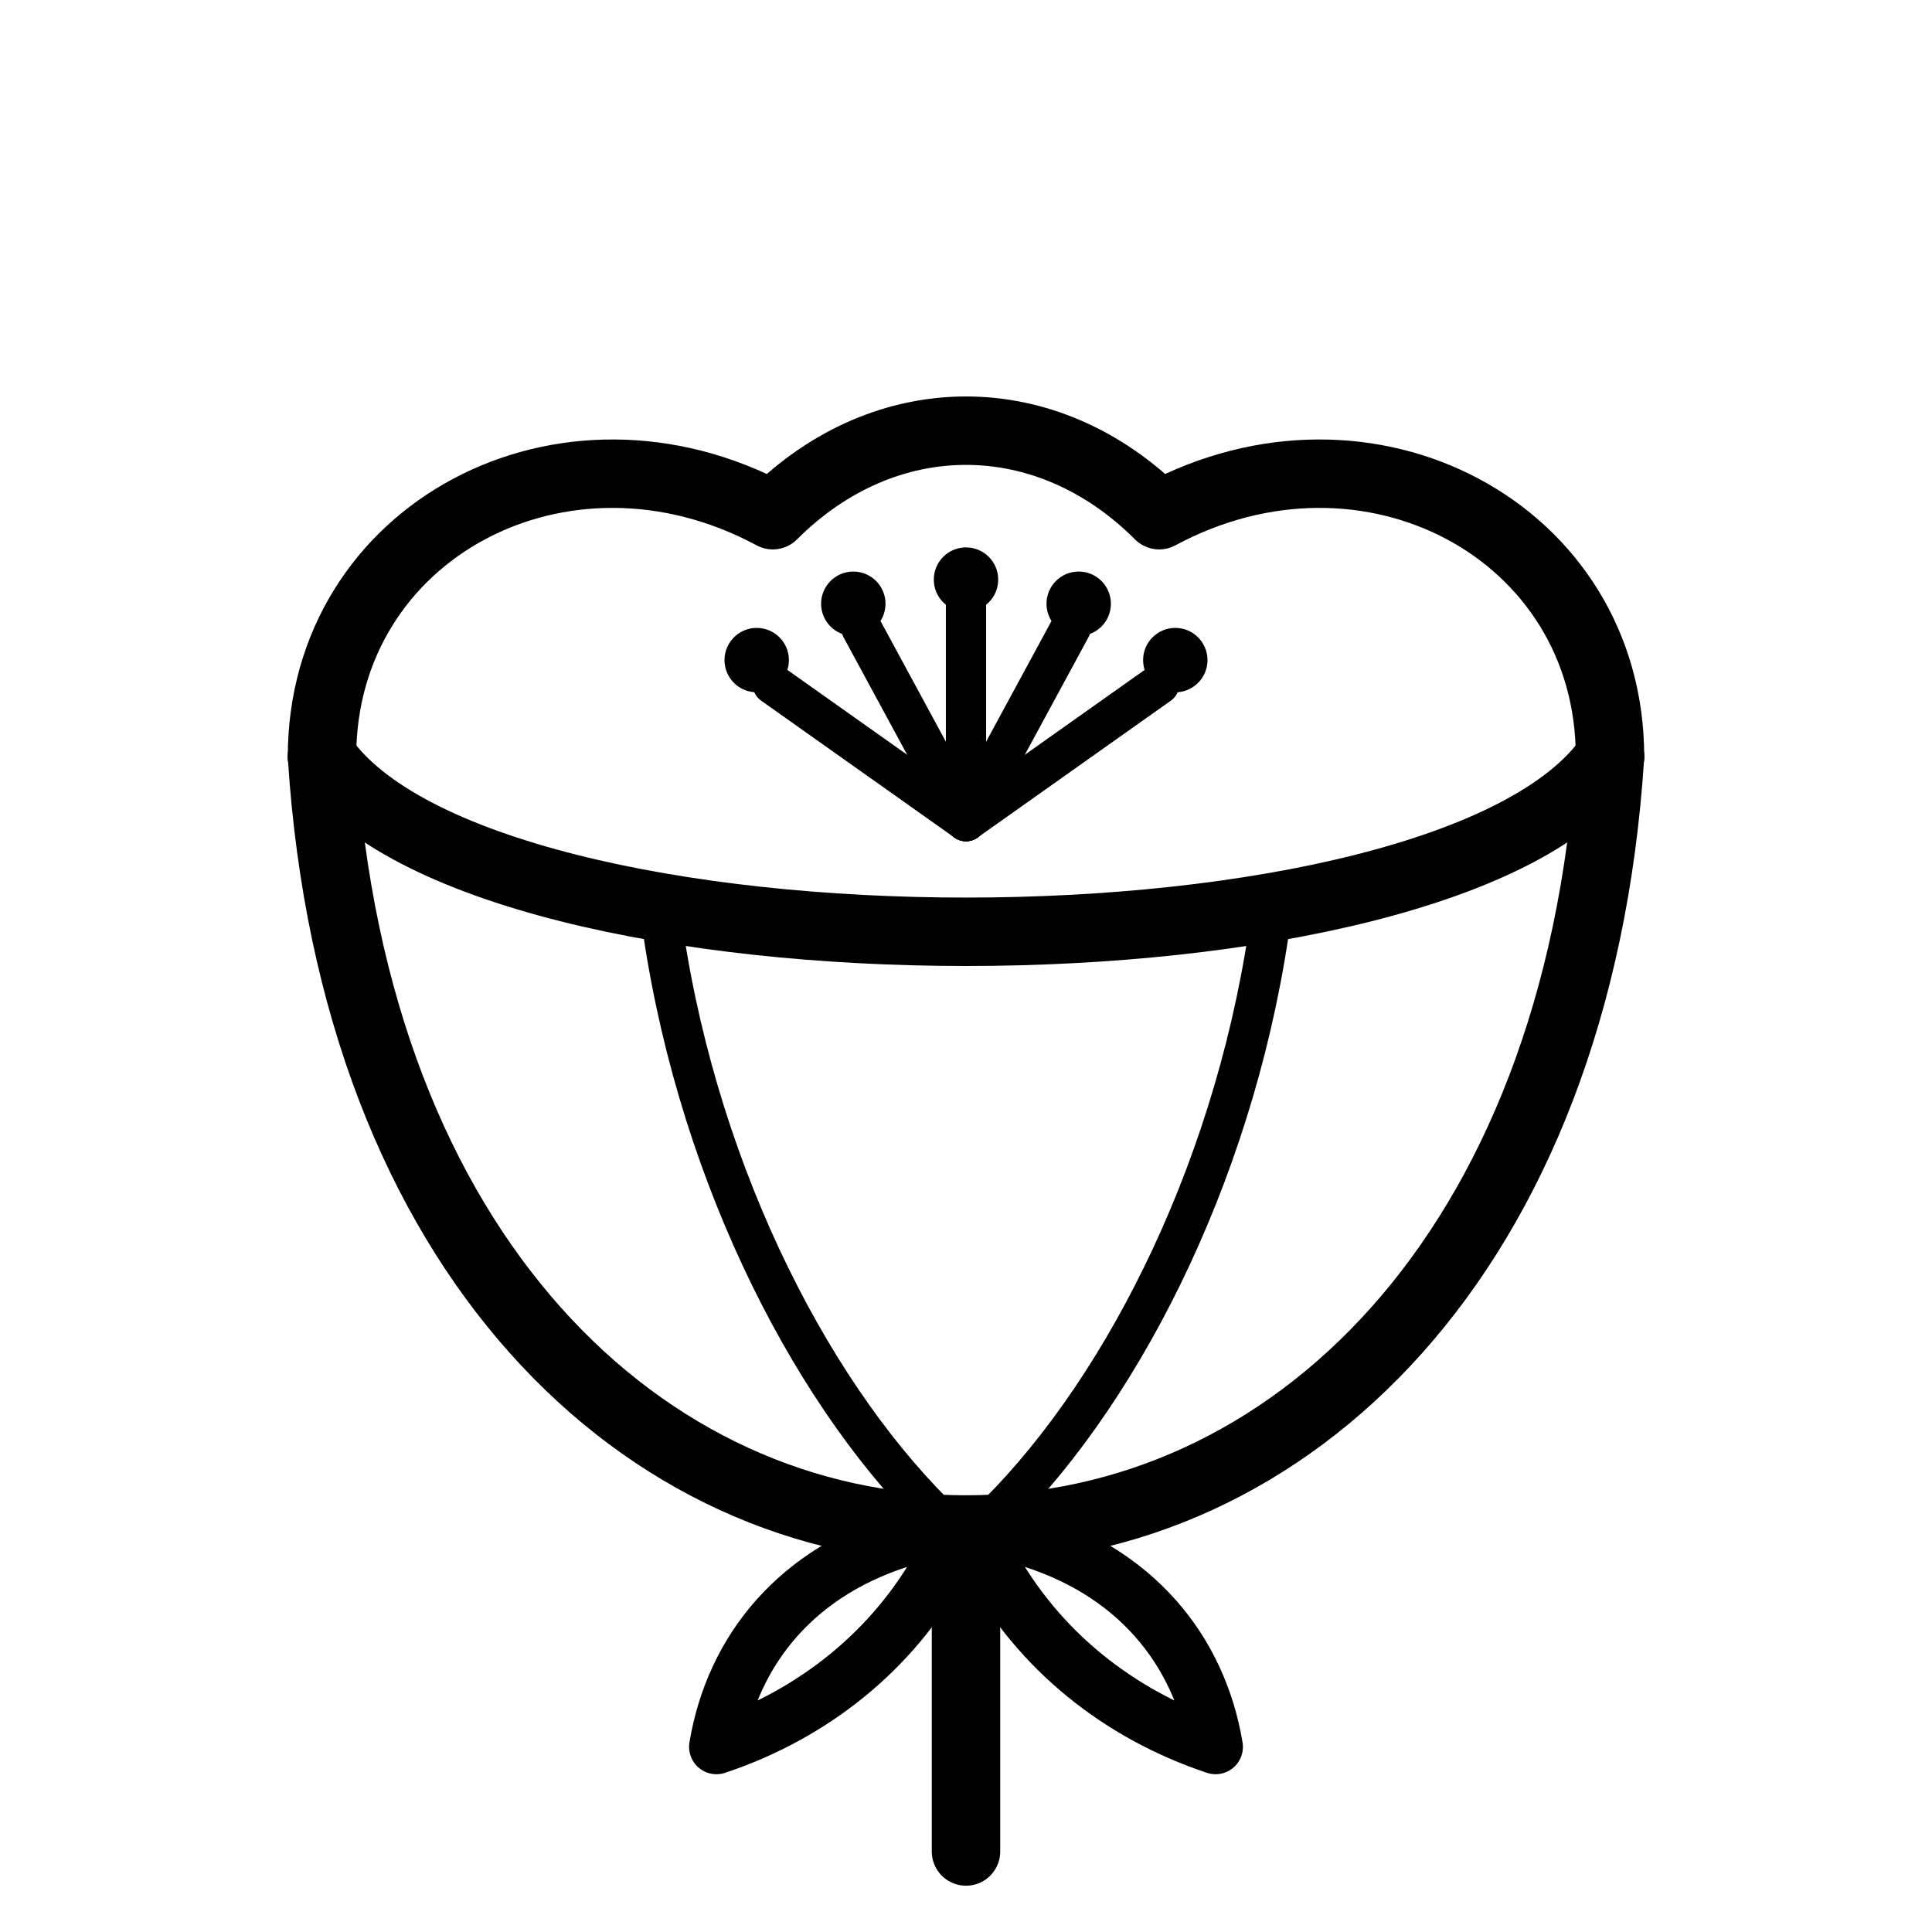
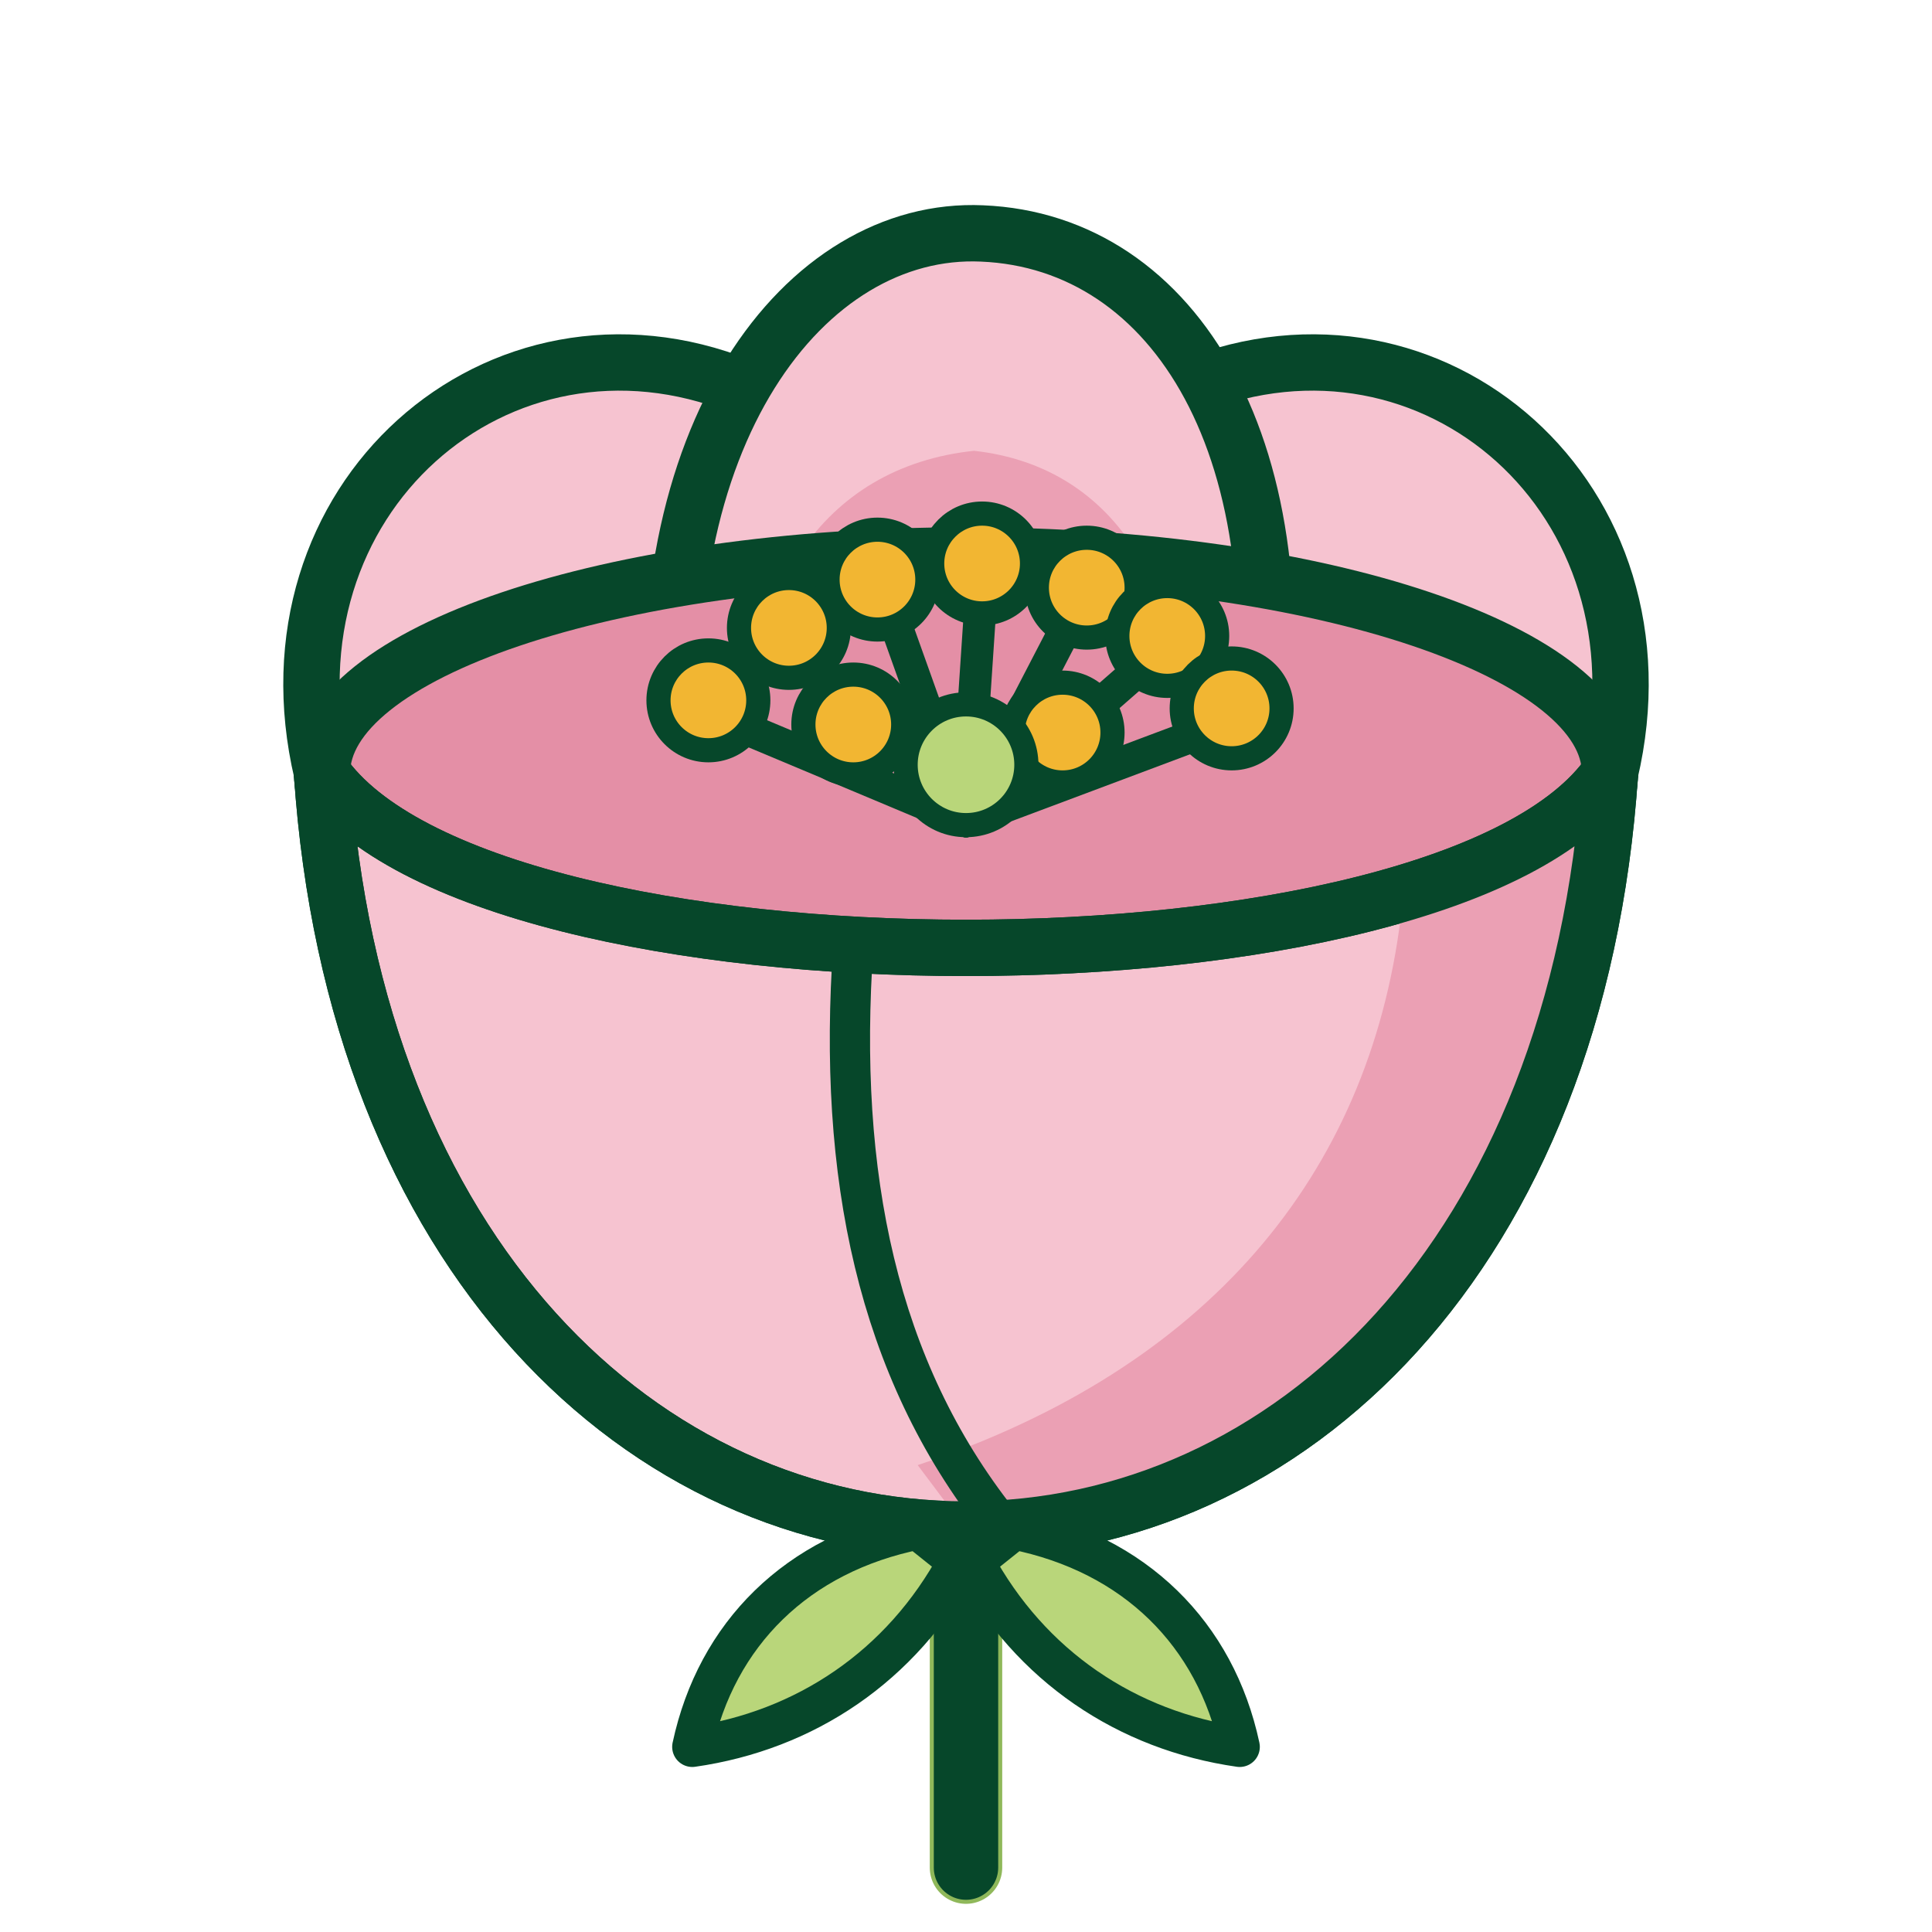
<svg xmlns="http://www.w3.org/2000/svg" width="24" height="24" viewBox="0 0 24 24">
-   <g fill="none" stroke="#000000" stroke-width="0.85" stroke-linecap="round" stroke-linejoin="round">
-     <path d="M4,9.4 C4.4,15.6 8,19 12,19 C16,19 19.6,15.6 20,9.4" />
-     <path d="M4,9.4 C6,12.3 18,12.3 20,9.4" />
-     <path d="M4,9.4 C4,6.6 7,5 9.6,6.4 C11,5 13,5 14.4,6.4 C17,5 20,6.6 20,9.4" />
-     <path d="M8.2,11.3 C8.6,14.4 10,17.2 11.6,18.8" stroke-width="0.5" />
-     <path d="M 15.8,11.3 C 15.4,14.4 14,17.2 12.4,18.8" stroke-width="0.5" />
-     <path d="M12,10.2 L9.6,8.5" stroke-width="0.5" />
-     <path d="M12,10.2 L10.7,7.8" stroke-width="0.5" />
-     <path d="M12,10.2 L12,7.5" stroke-width="0.5" />
-     <path d="M12,10.2 L13.3,7.8" stroke-width="0.5" />
-     <path d="M12,10.2 L14.4,8.5" stroke-width="0.5" />
-     <circle cx="9.4" cy="8.2" r="0.4" fill="#000000" stroke="none" />
-     <circle cx="10.6" cy="7.5" r="0.4" fill="#000000" stroke="none" />
-     <circle cx="12" cy="7.2" r="0.4" fill="#000000" stroke="none" />
-     <circle cx="13.4" cy="7.5" r="0.4" fill="#000000" stroke="none" />
-     <circle cx="14.6" cy="8.2" r="0.4" fill="#000000" stroke="none" />
-     <path d="M11.3,19.1 C9.9,19.5 9.1,20.5 8.9,21.7 C10.1,21.3 11.1,20.5 11.7,19.4" stroke-width="0.68" />
-     <path d="M 12.7,19.1 C 14.1,19.5 14.9,20.5 15.1,21.7 C 13.9,21.3 12.9,20.5 12.3,19.4" stroke-width="0.68" />
-     <path d="M12,19 L12,23" />
+   <g stroke-linecap="round" stroke-linejoin="round">
+     <path d="M12,19 L12,23.2" fill="none" stroke="#8FB85A" stroke-width="0.9" />
+     <path d="M12,19.2 L12,23.2" fill="none" stroke="#06472A" stroke-width="0.8" />
+     <path d="M4,9.6 C3.2,6.2 6.2,3.6 9.2,4.8 C10.6,5.4 11.6,6.6 11.9,7.8 L11.9,9.6 Z" fill="#F6C3D0" stroke="#06472A" stroke-width="0.7" />
+     <path d="M12.1,9.6 L12.1,7.8 C12.4,6.6 13.4,5.4 14.8,4.8 C17.8,3.6 20.8,6.2 20,9.6 Z" fill="#F6C3D0" stroke="#06472A" stroke-width="0.7" />
+     <path d="M8.4,9.6 C8,5.4 10,2.8 12.2,2.9 C14.6,3 16.2,5.6 15.6,9.6 Z" fill="#F6C3D0" stroke="#06472A" stroke-width="0.7" />
+     <path d="M9.3,9.6 C9.2,7.4 10.2,5.8 12.1,5.6 C13.9,5.8 14.8,7.4 14.7,9.6 Z" fill="#EBA0B4" stroke="none" />
+     <ellipse cx="12" cy="9.6" rx="8" ry="2.7" fill="#E48FA6" stroke="#06472A" stroke-width="0.7" />
+     <path d="M12,10.2 L8.9,8.9" fill="none" stroke="#06472A" stroke-width="0.4" />
+     <path d="M12,10.2 L9.9,8" fill="none" stroke="#06472A" stroke-width="0.4" />
+     <path d="M12,10.2 L11,7.4" fill="none" stroke="#06472A" stroke-width="0.4" />
+     <path d="M12,10.2 L12.2,7.2" fill="none" stroke="#06472A" stroke-width="0.4" />
+     <path d="M12,10.2 L13.4,7.5" fill="none" stroke="#06472A" stroke-width="0.4" />
+     <path d="M12,10.2 L14.4,8.1" fill="none" stroke="#06472A" stroke-width="0.4" />
+     <path d="M12,10.2 L15.2,9" fill="none" stroke="#06472A" stroke-width="0.4" />
+     <circle cx="8.8" cy="8.7" r="0.62" fill="#F2B632" stroke="#06472A" stroke-width="0.3" />
+     <circle cx="9.8" cy="7.8" r="0.62" fill="#F2B632" stroke="#06472A" stroke-width="0.3" />
+     <circle cx="10.9" cy="7.2" r="0.62" fill="#F2B632" stroke="#06472A" stroke-width="0.3" />
+     <circle cx="12.2" cy="7" r="0.62" fill="#F2B632" stroke="#06472A" stroke-width="0.3" />
+     <circle cx="13.5" cy="7.3" r="0.62" fill="#F2B632" stroke="#06472A" stroke-width="0.3" />
+     <circle cx="14.5" cy="7.9" r="0.62" fill="#F2B632" stroke="#06472A" stroke-width="0.3" />
+     <circle cx="15.3" cy="8.8" r="0.62" fill="#F2B632" stroke="#06472A" stroke-width="0.3" />
+     <circle cx="10.6" cy="9" r="0.62" fill="#F2B632" stroke="#06472A" stroke-width="0.3" />
+     <circle cx="13.2" cy="9.1" r="0.62" fill="#F2B632" stroke="#06472A" stroke-width="0.3" />
+     <circle cx="12" cy="9.5" r="0.75" fill="#B9D67A" stroke="#06472A" stroke-width="0.3" />
+     <path d="M4,9.6 C6,12.5 18,12.5 20,9.6 C19.6,15.6 16,19 12,19 C8,19 4.4,15.6 4,9.6 Z" fill="#F6C3D0" stroke="#06472A" stroke-width="0.7" />
+     <path d="M12,19 C16,19 19.6,15.6 20,9.6 C19.5,10.4 18.6,11 17.4,11.4 C17,14.6 15,17 11.4,18.2 Z" fill="#EBA0B4" stroke="none" />
+     <path d="M10.6,11.75 C10.4,14.6 10.9,17 12.4,18.9" fill="none" stroke="#06472A" stroke-width="0.5" />
+     <path d="M4,9.6 C6,12.5 18,12.5 20,9.6 C19.6,15.6 16,19 12,19 C8,19 4.4,15.6 4,9.6 Z" fill="none" stroke="#06472A" stroke-width="0.7" />
+     <path d="M11.4,19 C9.9,19.3 8.9,20.3 8.6,21.7 C10,21.5 11.2,20.7 11.9,19.4 Z" fill="#B9D67A" stroke="#06472A" stroke-width="0.5" />
+     <path d="M12.6,19 C14.1,19.3 15.1,20.3 15.4,21.7 C14,21.5 12.8,20.7 12.1,19.4 Z" fill="#B9D67A" stroke="#06472A" stroke-width="0.5" />
  </g>
</svg>
